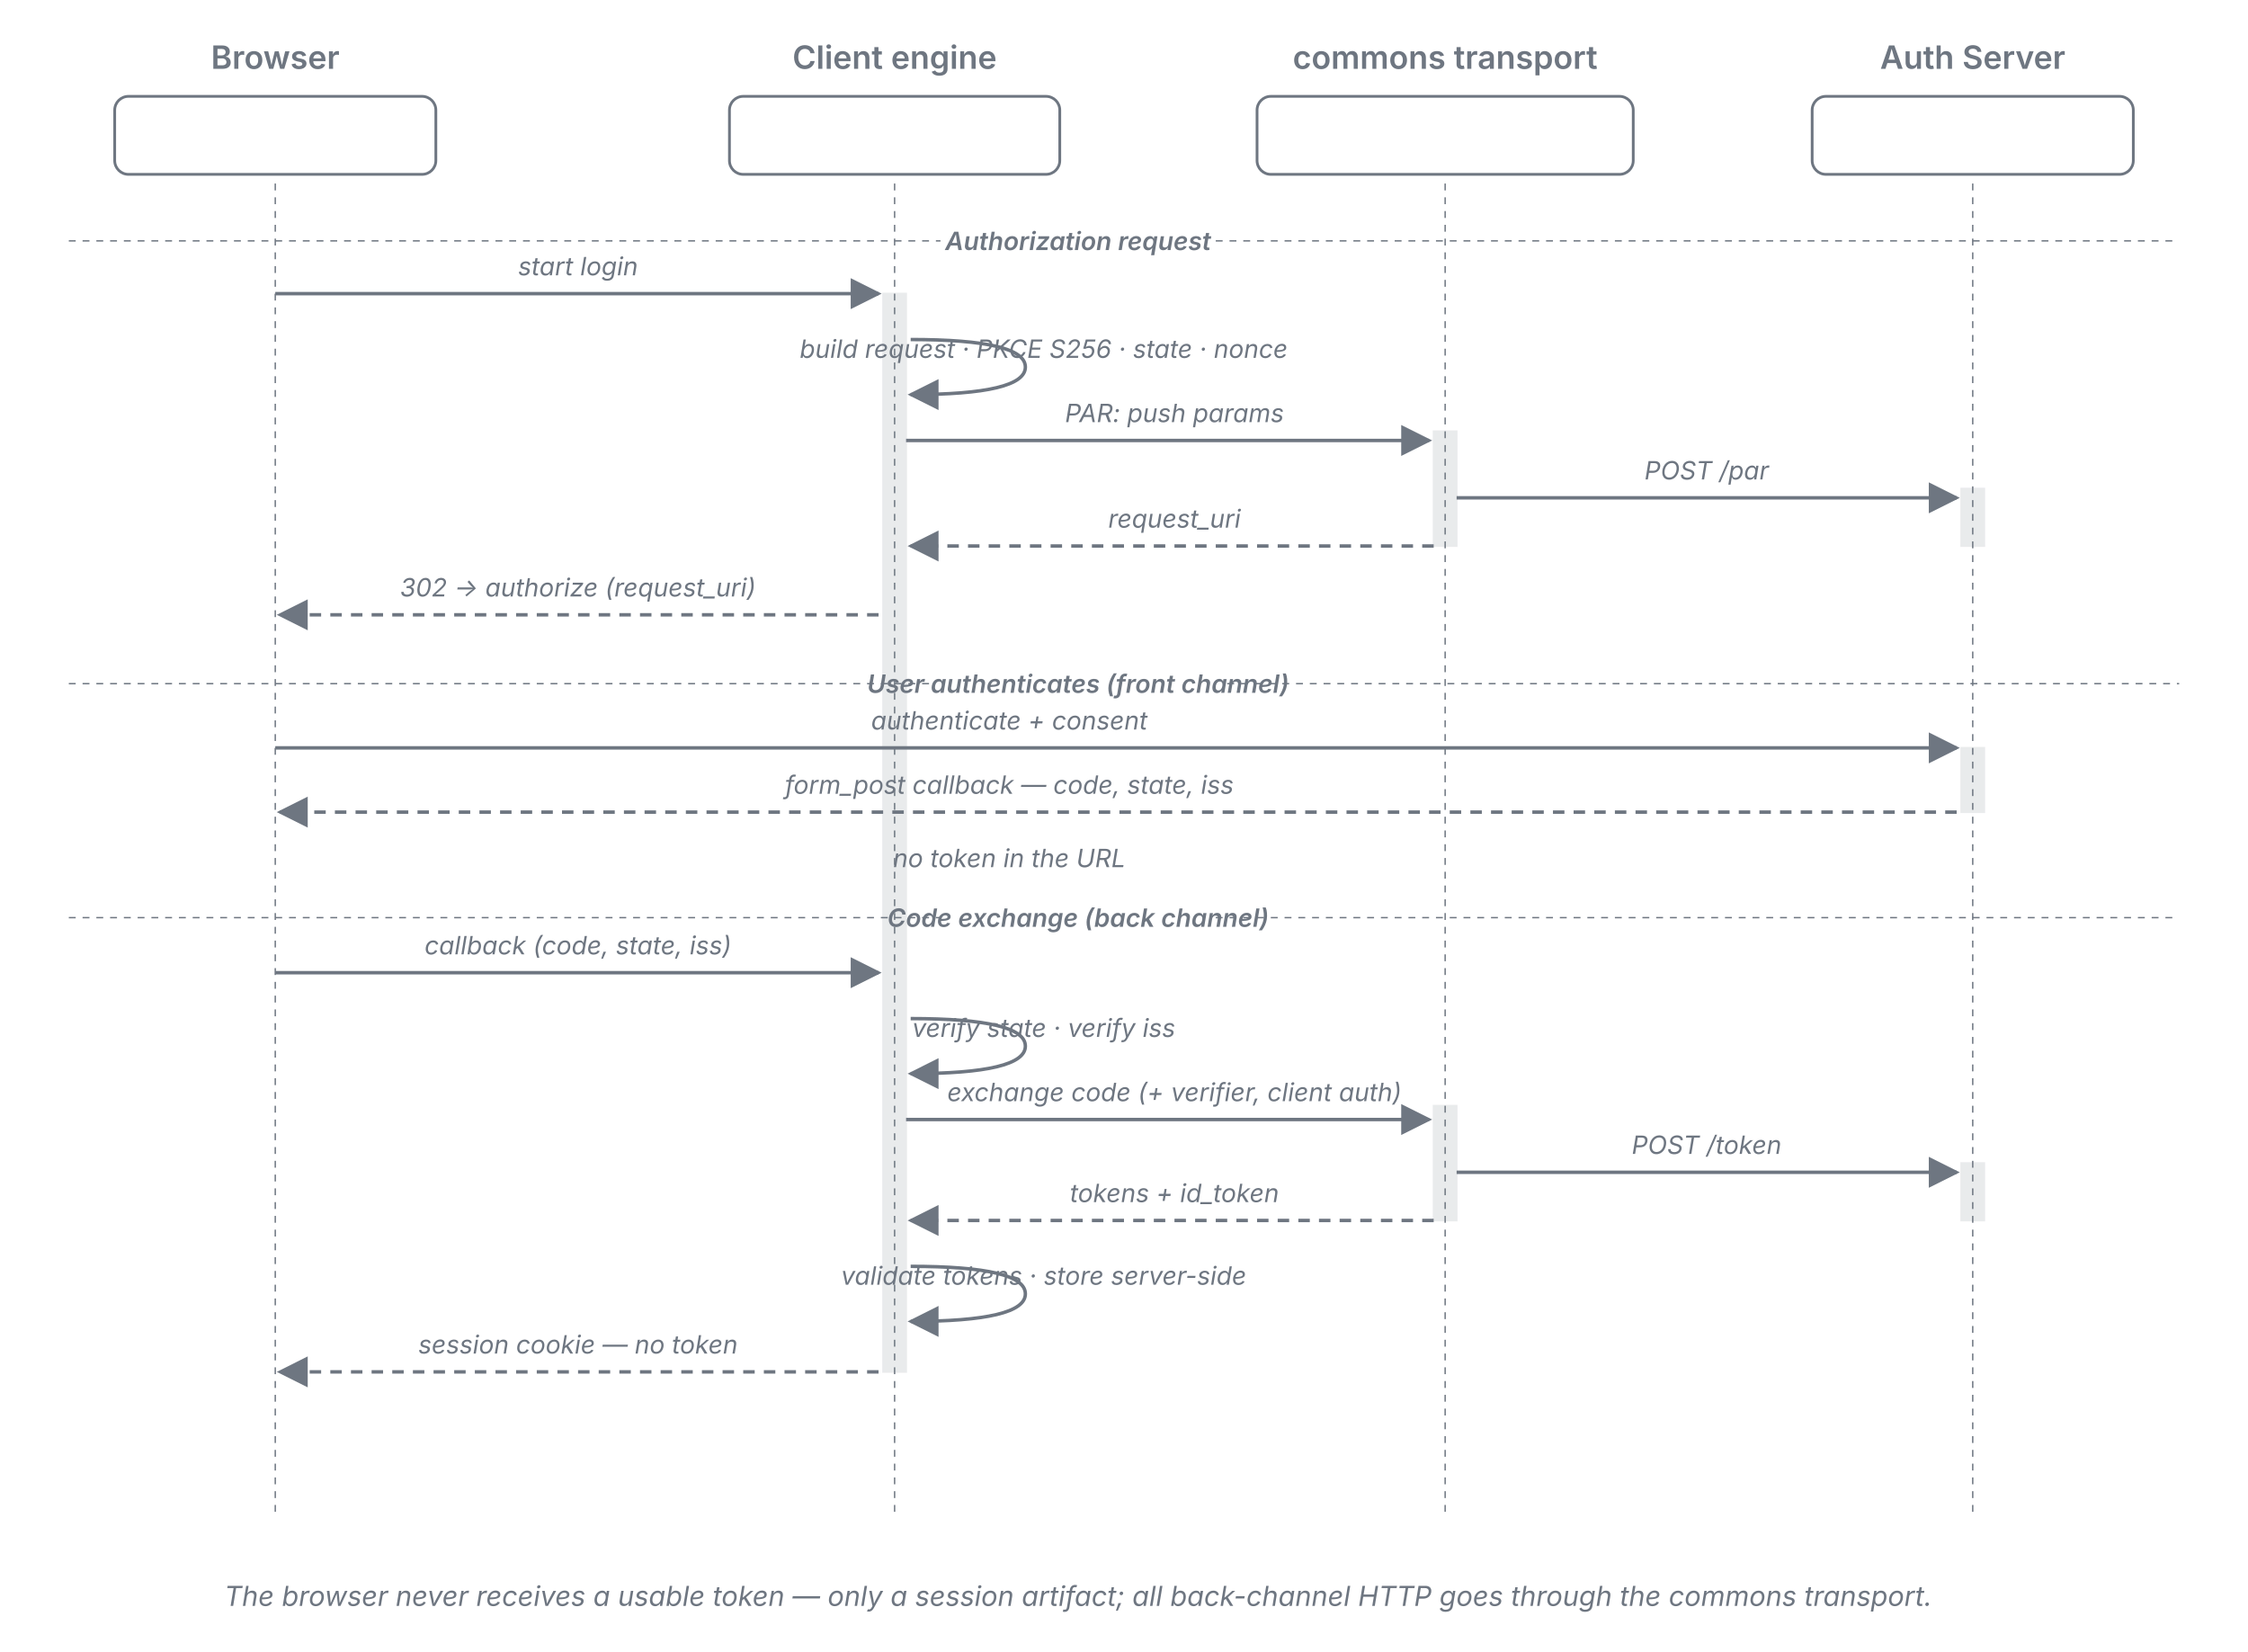
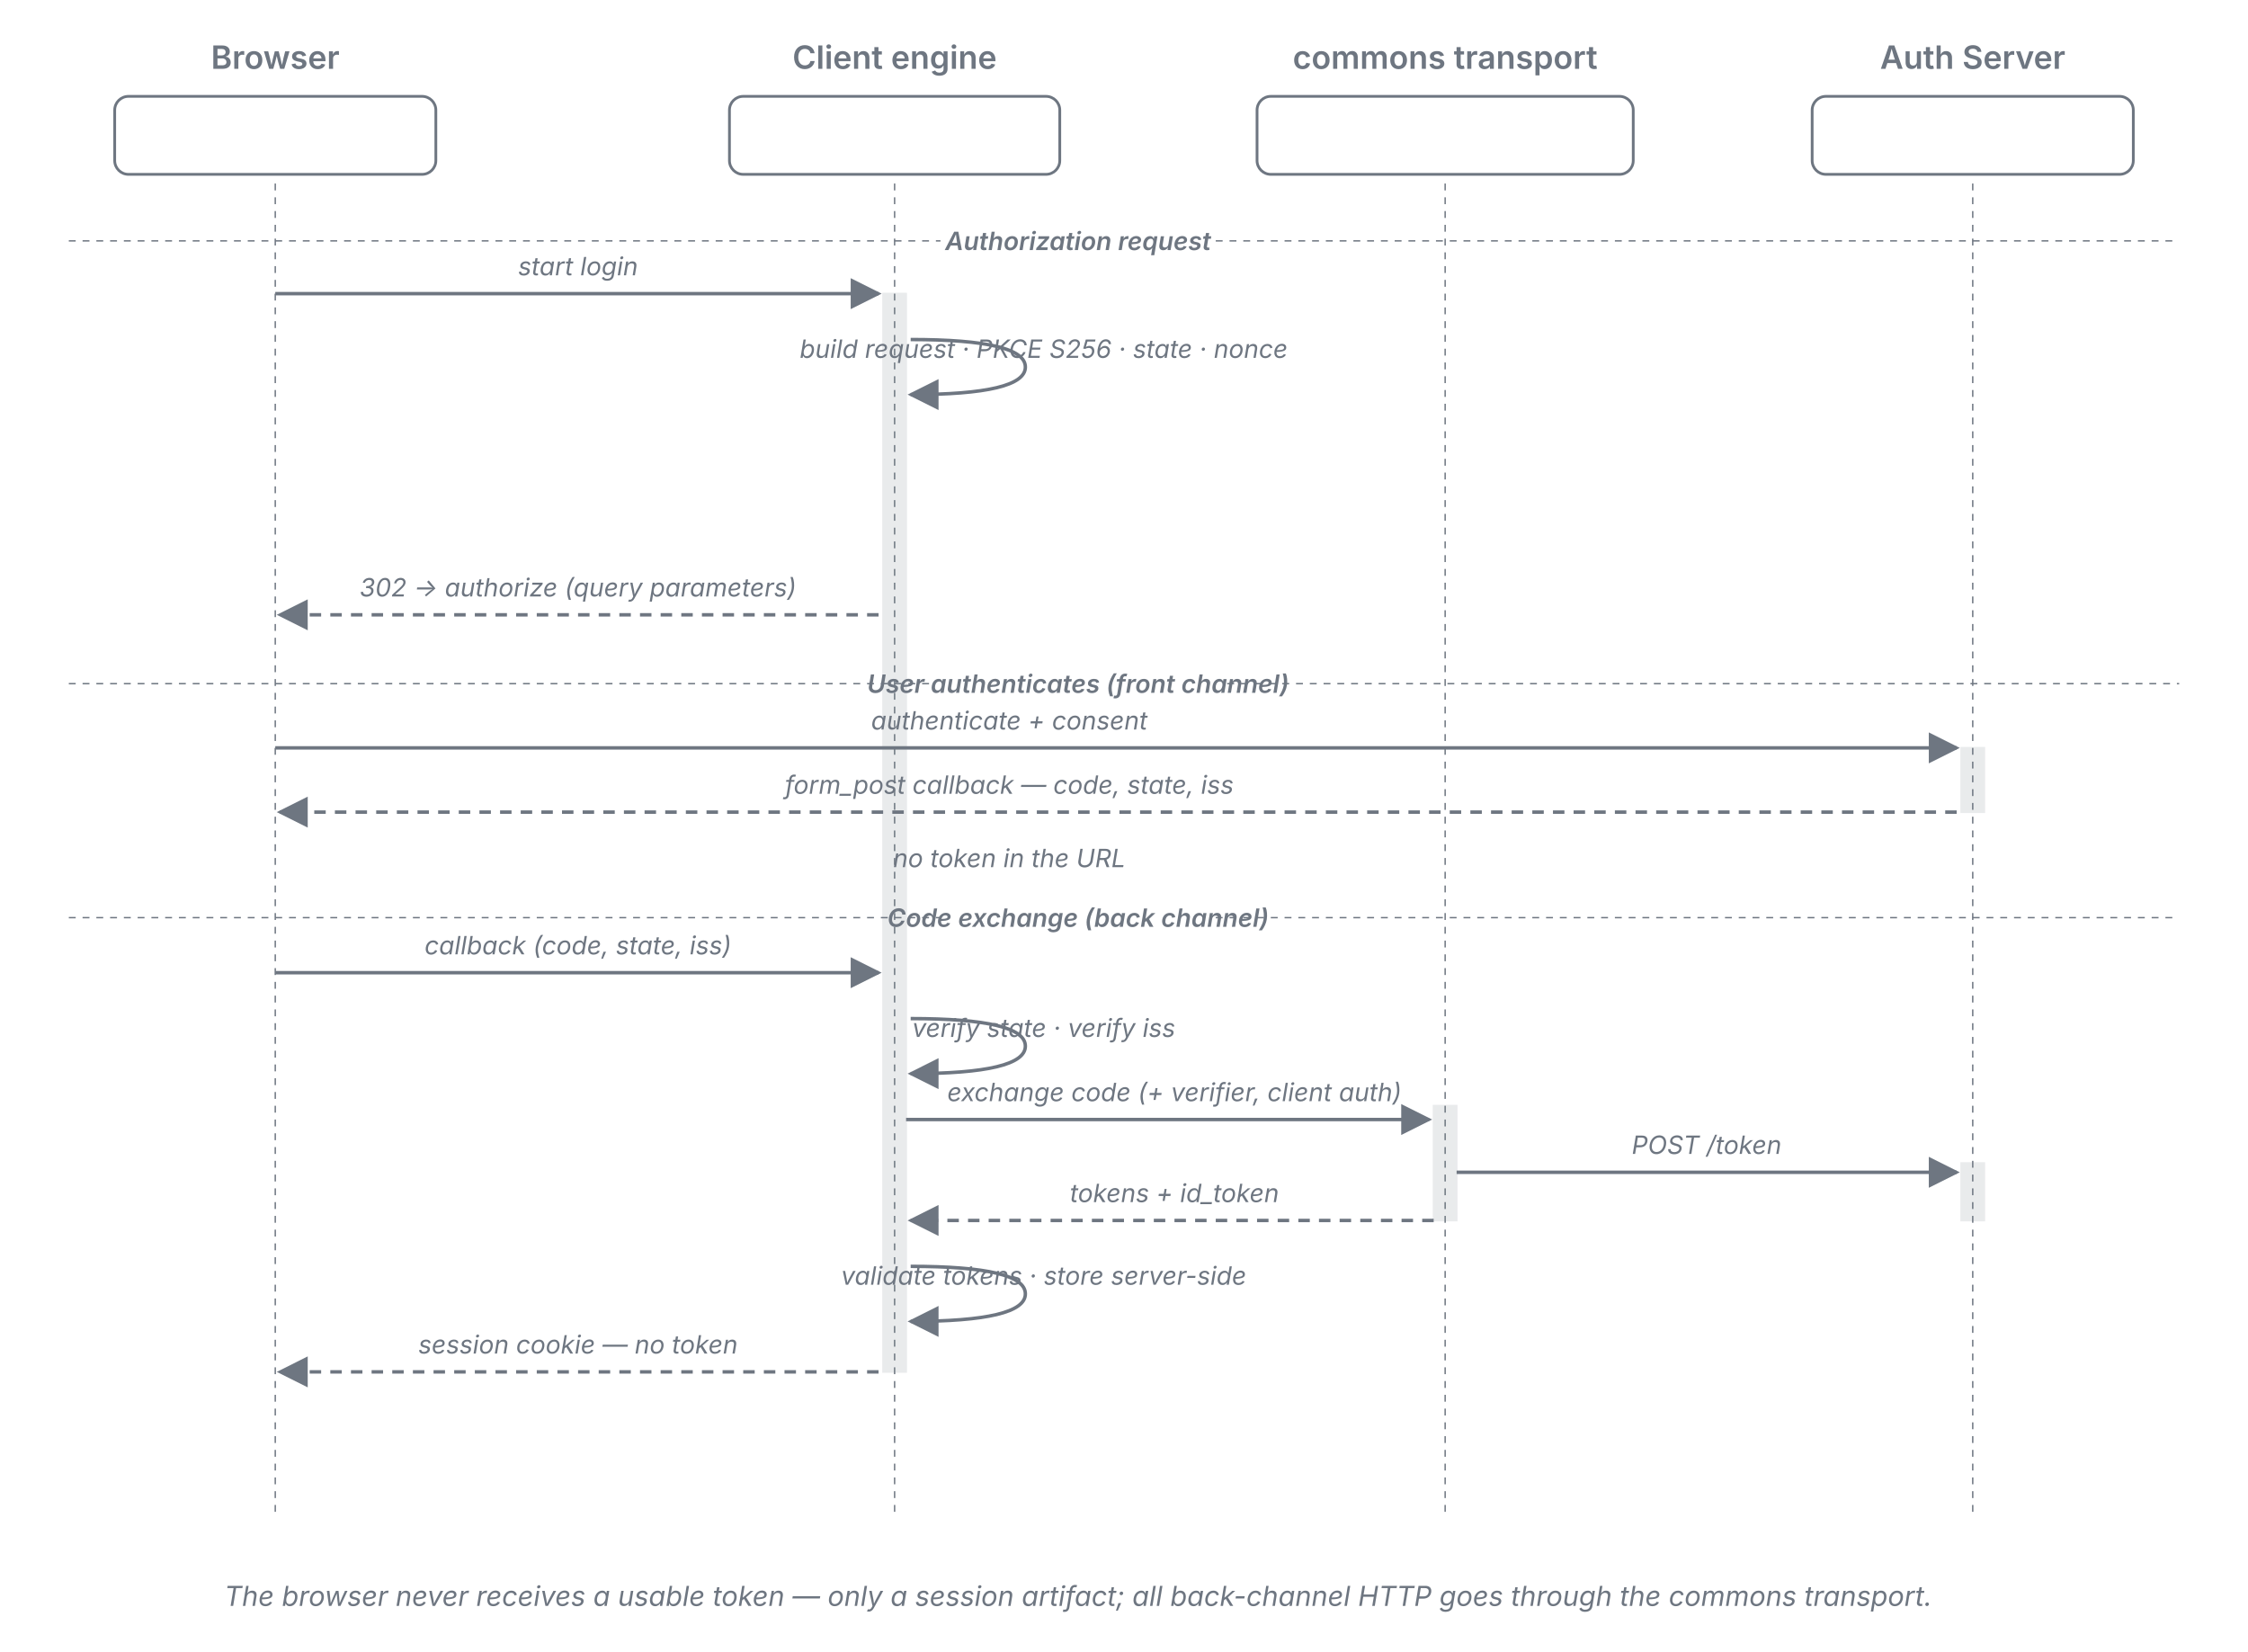
<svg xmlns="http://www.w3.org/2000/svg" viewBox="0 0 980 720" role="img" aria-labelledby="title desc" font-family="ui-sans-serif, -apple-system, system-ui, 'Segoe UI', sans-serif">
  <defs>
    <marker id="arrow" viewBox="0 0 10 10" refX="9" refY="5" markerWidth="9" markerHeight="9" orient="auto">
      <path d="M0,0 L10,5 L0,10 z" class="arrow-fill" />
    </marker>
    <style>
      .col-header   { font-size: 14px; font-weight: 600; fill: #6e7681; text-anchor: middle; }
      .stroke       { stroke: #6e7681; stroke-width: 1.2; fill: none; }
      .sep          { stroke: #6e7681; stroke-width: 0.6; stroke-dasharray: 3 3; }
      .arrow        { stroke: #6e7681; stroke-width: 1.5; fill: none; }
      .arrow-return { stroke: #6e7681; stroke-width: 1.5; fill: none; stroke-dasharray: 5 4; }
      .arrow-fill   { fill: #6e7681; }
      .arrow-lbl    { font-size: 11px; fill: #6e7681; text-anchor: middle; font-style: italic; }
      .activation   { stroke: #6e7681; stroke-width: 0.8; fill: #6e7681; opacity: 0.15; }
      .col-sub      { font-size: 11px; fill: #6e7681; text-anchor: middle; font-style: italic; }
      .phase-lbl    { font-size: 11px; fill: #6e7681; text-anchor: middle; font-style: italic; font-weight: 600; }
      .caption      { font-size: 12px; fill: #6e7681; text-anchor: middle; font-style: italic; }
    </style>
  </defs>
  <text x="120" y="30" class="col-header">Browser</text>
  <rect class="stroke" x="50" y="42" width="140" height="34" rx="6" ry="6" />
  <line class="sep" x1="120" y1="80" x2="120" y2="662" />
  <text x="390" y="30" class="col-header">Client engine</text>
  <rect class="stroke" x="318" y="42" width="144" height="34" rx="6" ry="6" />
  <line class="sep" x1="390" y1="80" x2="390" y2="662" />
  <text x="630" y="30" class="col-header">commons transport</text>
  <rect class="stroke" x="548" y="42" width="164" height="34" rx="6" ry="6" />
  <line class="sep" x1="630" y1="80" x2="630" y2="662" />
  <text x="860" y="30" class="col-header">Auth Server</text>
  <rect class="stroke" x="790" y="42" width="140" height="34" rx="6" ry="6" />
  <line class="sep" x1="860" y1="80" x2="860" y2="662" />
  <rect class="activation" x="385" y="128" width="10" height="470" />
-   <rect class="activation" x="625" y="188" width="10" height="50" />
-   <rect class="activation" x="855" y="213" width="10" height="25" />
  <rect class="activation" x="855" y="326" width="10" height="28" />
  <rect class="activation" x="625" y="482" width="10" height="50" />
  <rect class="activation" x="855" y="507" width="10" height="25" />
  <line class="sep" x1="30" y1="105" x2="410" y2="105" />
  <line class="sep" x1="530" y1="105" x2="950" y2="105" />
  <text x="470" y="109" class="phase-lbl">Authorization request</text>
  <line class="arrow" x1="120" y1="128" x2="383" y2="128" marker-end="url(#arrow)" />
  <text x="252" y="120" class="arrow-lbl">start login</text>
  <path class="arrow" d="M 397 148 Q 447 148 447 160 Q 447 172 397 172" marker-end="url(#arrow)" />
  <text x="455" y="156" class="arrow-lbl" text-anchor="start">build request · PKCE S256 · state · nonce</text>
-   <line class="arrow" x1="395" y1="192" x2="623" y2="192" marker-end="url(#arrow)" />
-   <text x="512" y="184" class="arrow-lbl">PAR: push params</text>
-   <line class="arrow" x1="635" y1="217" x2="853" y2="217" marker-end="url(#arrow)" />
-   <text x="744" y="209" class="arrow-lbl">POST /par</text>
-   <line class="arrow-return" x1="625" y1="238" x2="397" y2="238" marker-end="url(#arrow)" />
-   <text x="512" y="230" class="arrow-lbl">request_uri</text>
  <line class="arrow-return" x1="383" y1="268" x2="122" y2="268" marker-end="url(#arrow)" />
-   <text x="252" y="260" class="arrow-lbl">302 → authorize (request_uri)</text>
+   <text x="252" y="260" class="arrow-lbl">302 → authorize (query parameters)</text>
  <line class="sep" x1="30" y1="298" x2="405" y2="298" />
  <line class="sep" x1="535" y1="298" x2="950" y2="298" />
  <text x="470" y="302" class="phase-lbl">User authenticates (front channel)</text>
  <line class="arrow" x1="120" y1="326" x2="853" y2="326" marker-end="url(#arrow)" />
  <text x="440" y="318" class="arrow-lbl">authenticate + consent</text>
  <line class="arrow-return" x1="853" y1="354" x2="122" y2="354" marker-end="url(#arrow)" />
  <text x="440" y="346" class="arrow-lbl">form_post callback — code, state, iss</text>
  <text x="440" y="378" class="col-sub">no token in the URL</text>
  <line class="sep" x1="30" y1="400" x2="410" y2="400" />
  <line class="sep" x1="530" y1="400" x2="950" y2="400" />
  <text x="470" y="404" class="phase-lbl">Code exchange (back channel)</text>
  <line class="arrow" x1="120" y1="424" x2="383" y2="424" marker-end="url(#arrow)" />
  <text x="252" y="416" class="arrow-lbl">callback (code, state, iss)</text>
  <path class="arrow" d="M 397 444 Q 447 444 447 456 Q 447 468 397 468" marker-end="url(#arrow)" />
  <text x="455" y="452" class="arrow-lbl" text-anchor="start">verify state · verify iss</text>
  <line class="arrow" x1="395" y1="488" x2="623" y2="488" marker-end="url(#arrow)" />
  <text x="512" y="480" class="arrow-lbl">exchange code (+ verifier, client auth)</text>
  <line class="arrow" x1="635" y1="511" x2="853" y2="511" marker-end="url(#arrow)" />
  <text x="744" y="503" class="arrow-lbl">POST /token</text>
  <line class="arrow-return" x1="625" y1="532" x2="397" y2="532" marker-end="url(#arrow)" />
  <text x="512" y="524" class="arrow-lbl">tokens + id_token</text>
  <path class="arrow" d="M 397 552 Q 447 552 447 564 Q 447 576 397 576" marker-end="url(#arrow)" />
  <text x="455" y="560" class="arrow-lbl" text-anchor="start">validate tokens · store server-side</text>
  <line class="arrow-return" x1="383" y1="598" x2="122" y2="598" marker-end="url(#arrow)" />
  <text x="252" y="590" class="arrow-lbl">session cookie — no token</text>
  <text x="470" y="700" class="caption">The browser never receives a usable token — only a session artifact; all back-channel HTTP goes through the commons transport.</text>
</svg>
